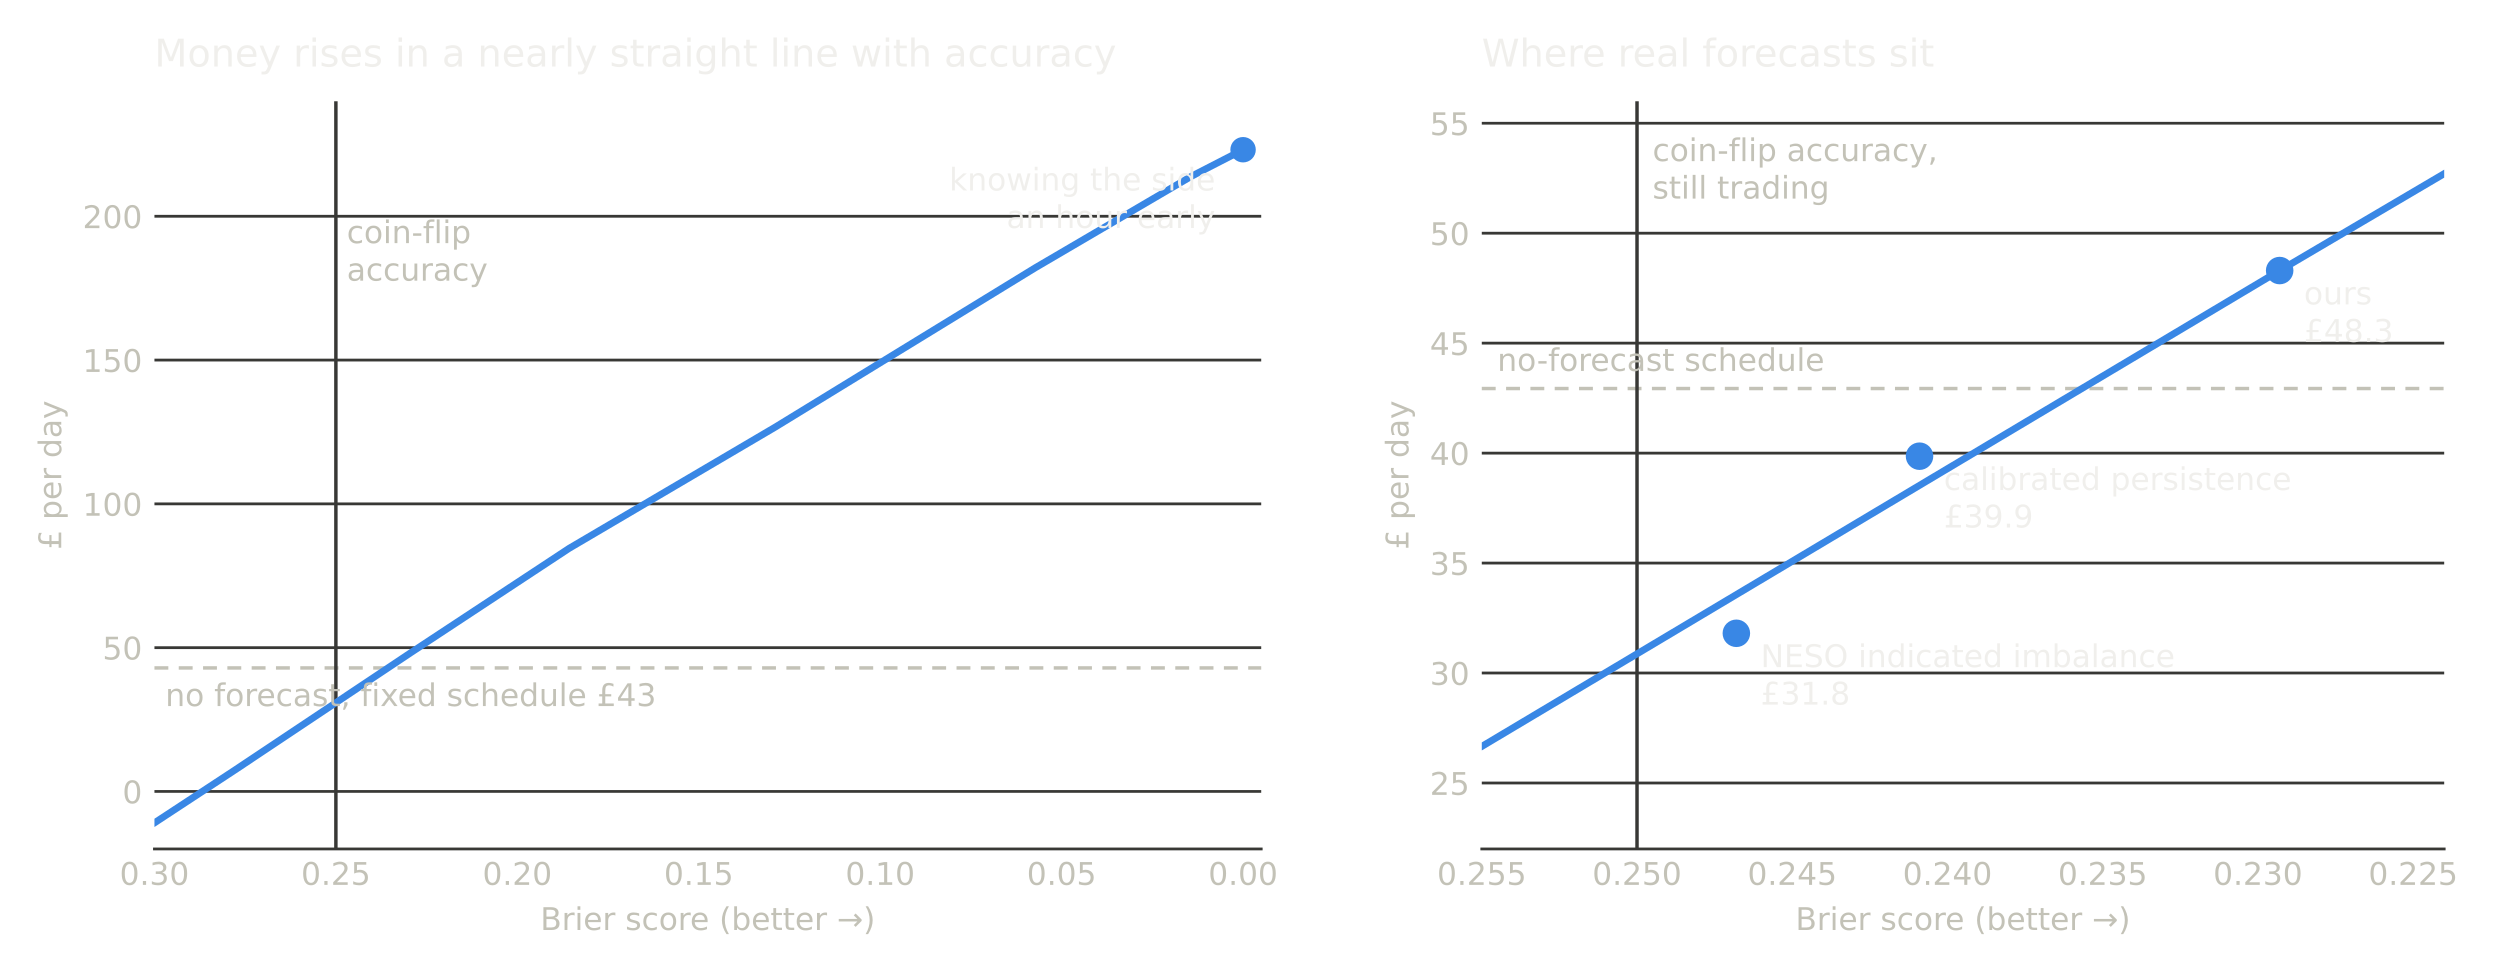
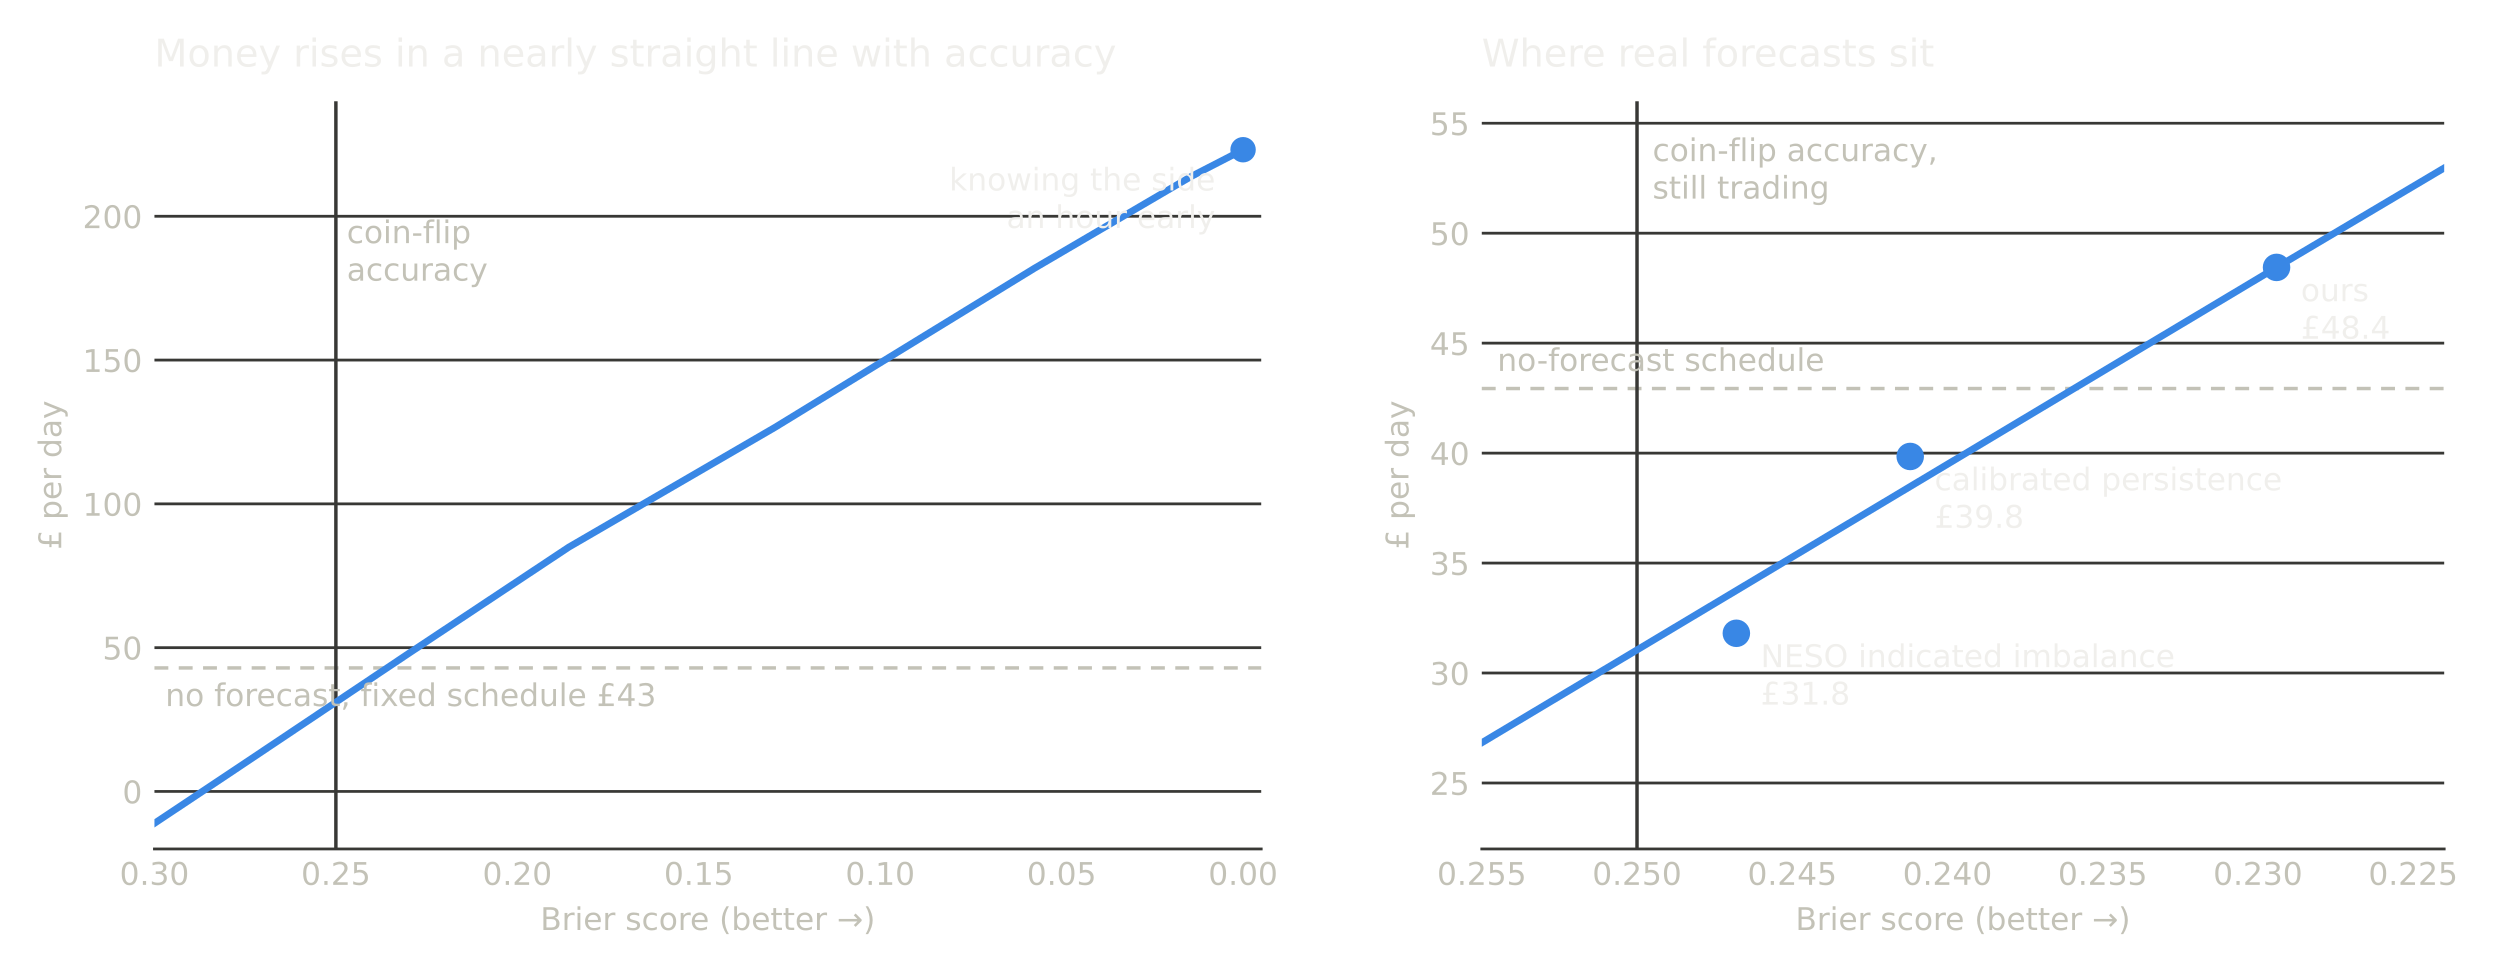
<svg xmlns="http://www.w3.org/2000/svg" xmlns:xlink="http://www.w3.org/1999/xlink" width="720pt" height="280.8pt" viewBox="0 0 720 280.8" version="1.1">
  <defs>
    <style type="text/css">*{stroke-linejoin: round; stroke-linecap: butt}</style>
  </defs>
  <g id="figure_1">
    <g id="patch_1">
      <path d="M 0 280.8  L 720 280.8  L 720 0  L 0 0  L 0 280.8  z " style="fill: none; opacity: 0" />
    </g>
    <g id="axes_1">
      <g id="patch_2">
        <path d="M 44.479 244.499  L 363.23 244.499  L 363.23 29.158  L 44.479 29.158  L 44.479 244.499  z " style="fill: none; opacity: 0" />
      </g>
      <g id="matplotlib.axis_1">
        <g id="xtick_1">
          <g id="line2d_1" />
          <g id="text_1">
            <text style="font-size: 9px; font-family: 'DejaVu Sans', sans-serif; text-anchor: middle; fill: #c3c2b7" x="358.004" y="254.837" transform="rotate(-0 358.0042 254.8372)">0.00</text>
          </g>
        </g>
        <g id="xtick_2">
          <g id="line2d_2" />
          <g id="text_2">
            <text style="font-size: 9px; font-family: 'DejaVu Sans', sans-serif; text-anchor: middle; fill: #c3c2b7" x="305.75" y="254.837" transform="rotate(-0 305.7501 254.8372)">0.05</text>
          </g>
        </g>
        <g id="xtick_3">
          <g id="line2d_3" />
          <g id="text_3">
            <text style="font-size: 9px; font-family: 'DejaVu Sans', sans-serif; text-anchor: middle; fill: #c3c2b7" x="253.496" y="254.837" transform="rotate(-0 253.496 254.8372)">0.10</text>
          </g>
        </g>
        <g id="xtick_4">
          <g id="line2d_4" />
          <g id="text_4">
            <text style="font-size: 9px; font-family: 'DejaVu Sans', sans-serif; text-anchor: middle; fill: #c3c2b7" x="201.242" y="254.837" transform="rotate(-0 201.2418 254.8372)">0.15</text>
          </g>
        </g>
        <g id="xtick_5">
          <g id="line2d_5" />
          <g id="text_5">
            <text style="font-size: 9px; font-family: 'DejaVu Sans', sans-serif; text-anchor: middle; fill: #c3c2b7" x="148.988" y="254.837" transform="rotate(-0 148.9877 254.8372)">0.20</text>
          </g>
        </g>
        <g id="xtick_6">
          <g id="line2d_6" />
          <g id="text_6">
            <text style="font-size: 9px; font-family: 'DejaVu Sans', sans-serif; text-anchor: middle; fill: #c3c2b7" x="96.734" y="254.837" transform="rotate(-0 96.73358 254.8372)">0.25</text>
          </g>
        </g>
        <g id="xtick_7">
          <g id="line2d_7" />
          <g id="text_7">
            <text style="font-size: 9px; font-family: 'DejaVu Sans', sans-serif; text-anchor: middle; fill: #c3c2b7" x="44.479" y="254.837" transform="rotate(-0 44.47945 254.8372)">0.30</text>
          </g>
        </g>
        <g id="text_8">
          <text style="font-size: 9px; font-family: 'DejaVu Sans', sans-serif; text-anchor: middle; fill: #c3c2b7" x="203.855" y="267.838" transform="rotate(-0 203.8545 267.8379)">Brier score  (better →)</text>
        </g>
      </g>
      <g id="matplotlib.axis_2">
        <g id="ytick_1">
          <g id="line2d_8">
-             <path d="M 44.479 227.935  L 363.23 227.935  " clip-path="url(#pa3566c4ed9)" style="fill: none; stroke: #383835; stroke-width: 0.8; stroke-linecap: square" />
+             <path d="M 44.479 227.935  L 363.23 227.935  " clip-path="url(#pe7d0222ab9)" style="fill: none; stroke: #383835; stroke-width: 0.8; stroke-linecap: square" />
          </g>
          <g id="line2d_9" />
          <g id="text_9">
            <text style="font-size: 9px; font-family: 'DejaVu Sans', sans-serif; text-anchor: end; fill: #c3c2b7" x="40.979" y="231.354" transform="rotate(-0 40.97945 231.3535)">0</text>
          </g>
        </g>
        <g id="ytick_2">
          <g id="line2d_10">
-             <path d="M 44.479 186.523  L 363.23 186.523  " clip-path="url(#pa3566c4ed9)" style="fill: none; stroke: #383835; stroke-width: 0.8; stroke-linecap: square" />
+             <path d="M 44.479 186.523  L 363.23 186.523  " clip-path="url(#pe7d0222ab9)" style="fill: none; stroke: #383835; stroke-width: 0.8; stroke-linecap: square" />
          </g>
          <g id="line2d_11" />
          <g id="text_10">
            <text style="font-size: 9px; font-family: 'DejaVu Sans', sans-serif; text-anchor: end; fill: #c3c2b7" x="40.979" y="189.942" transform="rotate(-0 40.97945 189.9418)">50</text>
          </g>
        </g>
        <g id="ytick_3">
          <g id="line2d_12">
-             <path d="M 44.479 145.111  L 363.23 145.111  " clip-path="url(#pa3566c4ed9)" style="fill: none; stroke: #383835; stroke-width: 0.8; stroke-linecap: square" />
+             <path d="M 44.479 145.111  L 363.23 145.111  " clip-path="url(#pe7d0222ab9)" style="fill: none; stroke: #383835; stroke-width: 0.8; stroke-linecap: square" />
          </g>
          <g id="line2d_13" />
          <g id="text_11">
            <text style="font-size: 9px; font-family: 'DejaVu Sans', sans-serif; text-anchor: end; fill: #c3c2b7" x="40.979" y="148.53" transform="rotate(-0 40.97945 148.5301)">100</text>
          </g>
        </g>
        <g id="ytick_4">
          <g id="line2d_14">
-             <path d="M 44.479 103.699  L 363.23 103.699  " clip-path="url(#pa3566c4ed9)" style="fill: none; stroke: #383835; stroke-width: 0.8; stroke-linecap: square" />
+             <path d="M 44.479 103.699  L 363.23 103.699  " clip-path="url(#pe7d0222ab9)" style="fill: none; stroke: #383835; stroke-width: 0.8; stroke-linecap: square" />
          </g>
          <g id="line2d_15" />
          <g id="text_12">
            <text style="font-size: 9px; font-family: 'DejaVu Sans', sans-serif; text-anchor: end; fill: #c3c2b7" x="40.979" y="107.118" transform="rotate(-0 40.97945 107.1183)">150</text>
          </g>
        </g>
        <g id="ytick_5">
          <g id="line2d_16">
-             <path d="M 44.479 62.288  L 363.23 62.288  " clip-path="url(#pa3566c4ed9)" style="fill: none; stroke: #383835; stroke-width: 0.8; stroke-linecap: square" />
+             <path d="M 44.479 62.288  L 363.23 62.288  " clip-path="url(#pe7d0222ab9)" style="fill: none; stroke: #383835; stroke-width: 0.8; stroke-linecap: square" />
          </g>
          <g id="line2d_17" />
          <g id="text_13">
            <text style="font-size: 9px; font-family: 'DejaVu Sans', sans-serif; text-anchor: end; fill: #c3c2b7" x="40.979" y="65.707" transform="rotate(-0 40.97945 65.70661)">200</text>
          </g>
        </g>
        <g id="text_14">
          <text style="font-size: 9px; font-family: 'DejaVu Sans', sans-serif; text-anchor: middle; fill: #c3c2b7" x="17.639" y="136.829" transform="rotate(-90 17.63859 136.8288)">£ per day</text>
        </g>
      </g>
      <g id="line2d_18">
-         <path d="M 44.479 192.373  L 363.23 192.373  " clip-path="url(#pa3566c4ed9)" style="fill: none; stroke-dasharray: 4,3; stroke-dashoffset: 0; stroke: #c3c2b7" />
+         <path d="M 44.479 192.373  L 363.23 192.373  " clip-path="url(#pe7d0222ab9)" style="fill: none; stroke-dasharray: 4,3; stroke-dashoffset: 0; stroke: #c3c2b7" />
      </g>
      <g id="line2d_19">
-         <path d="M 96.734 244.499  L 96.734 29.158  " clip-path="url(#pa3566c4ed9)" style="fill: none; stroke: #383835; stroke-linecap: square" />
+         <path d="M 96.734 244.499  L 96.734 29.158  " clip-path="url(#pe7d0222ab9)" style="fill: none; stroke: #383835; stroke-linecap: square" />
      </g>
      <g id="line2d_20">
-         <path d="M 358.004 43.12  L 343.06 50.802  L 298.121 77.144  L 223.189 123.054  L 163.932 157.91  L 118.367 187.93  L 68.098 221.473  L -1 266.859  " clip-path="url(#pa3566c4ed9)" style="fill: none; stroke: #3987e5; stroke-width: 2; stroke-linecap: round" />
+         <path d="M 358.004 43.12  L 343.06 50.817  L 298.016 77.206  L 223.189 123.081  L 163.828 157.568  L 118.262 187.811  L 67.889 221.517  L -1 267.427  " clip-path="url(#pe7d0222ab9)" style="fill: none; stroke: #3987e5; stroke-width: 2; stroke-linecap: round" />
      </g>
      <g id="patch_3">
        <path d="M 44.479 244.499  L 363.23 244.499  " style="fill: none; stroke: #383835; stroke-width: 0.8; stroke-linejoin: miter; stroke-linecap: square" />
      </g>
      <g id="PathCollection_1">
        <defs>
-           <path id="m0a0bc03259" d="M 0 3.162  C 0.839 3.162 1.643 2.829 2.236 2.236  C 2.829 1.643 3.162 0.839 3.162 0  C 3.162 -0.839 2.829 -1.643 2.236 -2.236  C 1.643 -2.829 0.839 -3.162 0 -3.162  C -0.839 -3.162 -1.643 -2.829 -2.236 -2.236  C -2.829 -1.643 -3.162 -0.839 -3.162 0  C -3.162 0.839 -2.829 1.643 -2.236 2.236  C -1.643 2.829 -0.839 3.162 0 3.162  z " style="stroke: #3987e5" />
+           <path id="m4803f43572" d="M 0 3.162  C 0.839 3.162 1.643 2.829 2.236 2.236  C 2.829 1.643 3.162 0.839 3.162 0  C 3.162 -0.839 2.829 -1.643 2.236 -2.236  C 1.643 -2.829 0.839 -3.162 0 -3.162  C -0.839 -3.162 -1.643 -2.829 -2.236 -2.236  C -2.829 -1.643 -3.162 -0.839 -3.162 0  C -3.162 0.839 -2.829 1.643 -2.236 2.236  C -1.643 2.829 -0.839 3.162 0 3.162  z " style="stroke: #3987e5" />
        </defs>
-         <g clip-path="url(#pa3566c4ed9)">
-           <use xlink:href="#m0a0bc03259" x="358.004" y="43.12" style="fill: #3987e5; stroke: #3987e5" />
+         <g clip-path="url(#pe7d0222ab9)">
+           <use xlink:href="#m4803f43572" x="358.004" y="43.12" style="fill: #3987e5; stroke: #3987e5" />
        </g>
      </g>
      <g id="text_15">
        <text style="font-size: 9px; font-family: 'DejaVu Sans', sans-serif; fill: #f0efec" transform="translate(273.3734 54.85972)">knowing the side</text>
        <text style="font-size: 9px; font-family: 'DejaVu Sans', sans-serif; fill: #f0efec" transform="translate(289.8701 65.66218)">an hour early</text>
      </g>
      <g id="text_16">
        <text style="font-size: 9px; font-family: 'DejaVu Sans', sans-serif; text-anchor: start; fill: #c3c2b7" x="47.615" y="203.353" transform="rotate(-0 47.6147 203.353)">no forecast, fixed schedule £43</text>
      </g>
      <g id="text_17">
        <text style="font-size: 9px; font-family: 'DejaVu Sans', sans-serif; fill: #c3c2b7" transform="translate(99.86883 70.02714)">coin-flip</text>
        <text style="font-size: 9px; font-family: 'DejaVu Sans', sans-serif; fill: #c3c2b7" transform="translate(99.86883 80.8289)">accuracy</text>
      </g>
      <g id="text_18">
        <text style="font-size: 11px; font-family: 'DejaVu Sans', sans-serif; text-anchor: start; fill: #f0efec" x="44.479" y="19.158" transform="rotate(-0 44.47945 19.15828)">Money rises in a nearly straight line with accuracy</text>
      </g>
    </g>
    <g id="axes_2">
      <g id="patch_4">
        <path d="M 426.754 244.499  L 703.928 244.499  L 703.928 29.158  L 426.754 29.158  L 426.754 244.499  z " style="fill: none; opacity: 0" />
      </g>
      <g id="matplotlib.axis_3">
        <g id="xtick_8">
          <g id="line2d_21" />
          <g id="text_19">
            <text style="font-size: 9px; font-family: 'DejaVu Sans', sans-serif; text-anchor: middle; fill: #c3c2b7" x="694.987" y="254.837" transform="rotate(-0 694.9872 254.8372)">0.225</text>
          </g>
        </g>
        <g id="xtick_9">
          <g id="line2d_22" />
          <g id="text_20">
            <text style="font-size: 9px; font-family: 'DejaVu Sans', sans-serif; text-anchor: middle; fill: #c3c2b7" x="650.282" y="254.837" transform="rotate(-0 650.2817 254.8372)">0.230</text>
          </g>
        </g>
        <g id="xtick_10">
          <g id="line2d_23" />
          <g id="text_21">
            <text style="font-size: 9px; font-family: 'DejaVu Sans', sans-serif; text-anchor: middle; fill: #c3c2b7" x="605.576" y="254.837" transform="rotate(-0 605.5763 254.8372)">0.235</text>
          </g>
        </g>
        <g id="xtick_11">
          <g id="line2d_24" />
          <g id="text_22">
            <text style="font-size: 9px; font-family: 'DejaVu Sans', sans-serif; text-anchor: middle; fill: #c3c2b7" x="560.871" y="254.837" transform="rotate(-0 560.8708 254.8372)">0.240</text>
          </g>
        </g>
        <g id="xtick_12">
          <g id="line2d_25" />
          <g id="text_23">
            <text style="font-size: 9px; font-family: 'DejaVu Sans', sans-serif; text-anchor: middle; fill: #c3c2b7" x="516.165" y="254.837" transform="rotate(-0 516.1653 254.8372)">0.245</text>
          </g>
        </g>
        <g id="xtick_13">
          <g id="line2d_26" />
          <g id="text_24">
            <text style="font-size: 9px; font-family: 'DejaVu Sans', sans-serif; text-anchor: middle; fill: #c3c2b7" x="471.46" y="254.837" transform="rotate(-0 471.4598 254.8372)">0.250</text>
          </g>
        </g>
        <g id="xtick_14">
          <g id="line2d_27" />
          <g id="text_25">
            <text style="font-size: 9px; font-family: 'DejaVu Sans', sans-serif; text-anchor: middle; fill: #c3c2b7" x="426.754" y="254.837" transform="rotate(-0 426.7543 254.8372)">0.255</text>
          </g>
        </g>
        <g id="text_26">
          <text style="font-size: 9px; font-family: 'DejaVu Sans', sans-serif; text-anchor: middle; fill: #c3c2b7" x="565.341" y="267.838" transform="rotate(-0 565.3413 267.8379)">Brier score  (better →)</text>
        </g>
      </g>
      <g id="matplotlib.axis_4">
        <g id="ytick_6">
          <g id="line2d_28">
-             <path d="M 426.754 225.499  L 703.928 225.499  " clip-path="url(#p7b1091128e)" style="fill: none; stroke: #383835; stroke-width: 0.8; stroke-linecap: square" />
+             <path d="M 426.754 225.499  L 703.928 225.499  " clip-path="url(#p765f8ba780)" style="fill: none; stroke: #383835; stroke-width: 0.8; stroke-linecap: square" />
          </g>
          <g id="line2d_29" />
          <g id="text_27">
            <text style="font-size: 9px; font-family: 'DejaVu Sans', sans-serif; text-anchor: end; fill: #c3c2b7" x="423.254" y="228.918" transform="rotate(-0 423.2543 228.9176)">25</text>
          </g>
        </g>
        <g id="ytick_7">
          <g id="line2d_30">
-             <path d="M 426.754 193.831  L 703.928 193.831  " clip-path="url(#p7b1091128e)" style="fill: none; stroke: #383835; stroke-width: 0.8; stroke-linecap: square" />
+             <path d="M 426.754 193.831  L 703.928 193.831  " clip-path="url(#p765f8ba780)" style="fill: none; stroke: #383835; stroke-width: 0.8; stroke-linecap: square" />
          </g>
          <g id="line2d_31" />
          <g id="text_28">
            <text style="font-size: 9px; font-family: 'DejaVu Sans', sans-serif; text-anchor: end; fill: #c3c2b7" x="423.254" y="197.25" transform="rotate(-0 423.2543 197.2498)">30</text>
          </g>
        </g>
        <g id="ytick_8">
          <g id="line2d_32">
-             <path d="M 426.754 162.163  L 703.928 162.163  " clip-path="url(#p7b1091128e)" style="fill: none; stroke: #383835; stroke-width: 0.8; stroke-linecap: square" />
+             <path d="M 426.754 162.163  L 703.928 162.163  " clip-path="url(#p765f8ba780)" style="fill: none; stroke: #383835; stroke-width: 0.8; stroke-linecap: square" />
          </g>
          <g id="line2d_33" />
          <g id="text_29">
            <text style="font-size: 9px; font-family: 'DejaVu Sans', sans-serif; text-anchor: end; fill: #c3c2b7" x="423.254" y="165.582" transform="rotate(-0 423.2543 165.582)">35</text>
          </g>
        </g>
        <g id="ytick_9">
          <g id="line2d_34">
-             <path d="M 426.754 130.495  L 703.928 130.495  " clip-path="url(#p7b1091128e)" style="fill: none; stroke: #383835; stroke-width: 0.8; stroke-linecap: square" />
+             <path d="M 426.754 130.495  L 703.928 130.495  " clip-path="url(#p765f8ba780)" style="fill: none; stroke: #383835; stroke-width: 0.8; stroke-linecap: square" />
          </g>
          <g id="line2d_35" />
          <g id="text_30">
            <text style="font-size: 9px; font-family: 'DejaVu Sans', sans-serif; text-anchor: end; fill: #c3c2b7" x="423.254" y="133.914" transform="rotate(-0 423.2543 133.9142)">40</text>
          </g>
        </g>
        <g id="ytick_10">
          <g id="line2d_36">
-             <path d="M 426.754 98.827  L 703.928 98.827  " clip-path="url(#p7b1091128e)" style="fill: none; stroke: #383835; stroke-width: 0.8; stroke-linecap: square" />
+             <path d="M 426.754 98.827  L 703.928 98.827  " clip-path="url(#p765f8ba780)" style="fill: none; stroke: #383835; stroke-width: 0.8; stroke-linecap: square" />
          </g>
          <g id="line2d_37" />
          <g id="text_31">
            <text style="font-size: 9px; font-family: 'DejaVu Sans', sans-serif; text-anchor: end; fill: #c3c2b7" x="423.254" y="102.246" transform="rotate(-0 423.2543 102.2464)">45</text>
          </g>
        </g>
        <g id="ytick_11">
          <g id="line2d_38">
-             <path d="M 426.754 67.16  L 703.928 67.16  " clip-path="url(#p7b1091128e)" style="fill: none; stroke: #383835; stroke-width: 0.8; stroke-linecap: square" />
+             <path d="M 426.754 67.16  L 703.928 67.16  " clip-path="url(#p765f8ba780)" style="fill: none; stroke: #383835; stroke-width: 0.8; stroke-linecap: square" />
          </g>
          <g id="line2d_39" />
          <g id="text_32">
            <text style="font-size: 9px; font-family: 'DejaVu Sans', sans-serif; text-anchor: end; fill: #c3c2b7" x="423.254" y="70.579" transform="rotate(-0 423.2543 70.57858)">50</text>
          </g>
        </g>
        <g id="ytick_12">
          <g id="line2d_40">
-             <path d="M 426.754 35.492  L 703.928 35.492  " clip-path="url(#p7b1091128e)" style="fill: none; stroke: #383835; stroke-width: 0.8; stroke-linecap: square" />
+             <path d="M 426.754 35.492  L 703.928 35.492  " clip-path="url(#p765f8ba780)" style="fill: none; stroke: #383835; stroke-width: 0.8; stroke-linecap: square" />
          </g>
          <g id="line2d_41" />
          <g id="text_33">
            <text style="font-size: 9px; font-family: 'DejaVu Sans', sans-serif; text-anchor: end; fill: #c3c2b7" x="423.254" y="38.911" transform="rotate(-0 423.2543 38.91079)">55</text>
          </g>
        </g>
        <g id="text_34">
          <text style="font-size: 9px; font-family: 'DejaVu Sans', sans-serif; text-anchor: middle; fill: #c3c2b7" x="405.64" y="136.829" transform="rotate(-90 405.6397 136.8288)">£ per day</text>
        </g>
      </g>
      <g id="line2d_42">
-         <path d="M 426.754 111.898  L 703.928 111.898  " clip-path="url(#p7b1091128e)" style="fill: none; stroke-dasharray: 4,3; stroke-dashoffset: 0; stroke: #c3c2b7" />
+         <path d="M 426.754 111.898  L 703.928 111.898  " clip-path="url(#p765f8ba780)" style="fill: none; stroke-dasharray: 4,3; stroke-dashoffset: 0; stroke: #c3c2b7" />
      </g>
      <g id="line2d_43">
-         <path d="M 471.46 244.499  L 471.46 29.158  " clip-path="url(#p7b1091128e)" style="fill: none; stroke: #383835; stroke-linecap: square" />
+         <path d="M 471.46 244.499  L 471.46 29.158  " clip-path="url(#p765f8ba780)" style="fill: none; stroke: #383835; stroke-linecap: square" />
      </g>
      <g id="line2d_44">
-         <path d="M 721 39.96  L 656.541 77.919  L 314.704 281.8  " clip-path="url(#p7b1091128e)" style="fill: none; stroke: #3987e5; stroke-width: 2; stroke-linecap: round" />
+         <path d="M 721 38.24  L 655.646 77.012  L 313.243 281.8  " clip-path="url(#p765f8ba780)" style="fill: none; stroke: #3987e5; stroke-width: 2; stroke-linecap: round" />
      </g>
      <g id="patch_5">
        <path d="M 426.754 244.499  L 703.928 244.499  " style="fill: none; stroke: #383835; stroke-width: 0.8; stroke-linejoin: miter; stroke-linecap: square" />
      </g>
      <g id="PathCollection_2">
        <defs>
-           <path id="m549dc964ef" d="M 0 3.464  C 0.919 3.464 1.8 3.099 2.449 2.449  C 3.099 1.8 3.464 0.919 3.464 0  C 3.464 -0.919 3.099 -1.8 2.449 -2.449  C 1.8 -3.099 0.919 -3.464 0 -3.464  C -0.919 -3.464 -1.8 -3.099 -2.449 -2.449  C -3.099 -1.8 -3.464 -0.919 -3.464 0  C -3.464 0.919 -3.099 1.8 -2.449 2.449  C -1.8 3.099 -0.919 3.464 0 3.464  z " style="stroke: #3987e5" />
+           <path id="m79be5d1f34" d="M 0 3.464  C 0.919 3.464 1.8 3.099 2.449 2.449  C 3.099 1.8 3.464 0.919 3.464 0  C 3.464 -0.919 3.099 -1.8 2.449 -2.449  C 1.8 -3.099 0.919 -3.464 0 -3.464  C -0.919 -3.464 -1.8 -3.099 -2.449 -2.449  C -3.099 -1.8 -3.464 -0.919 -3.464 0  C -3.464 0.919 -3.099 1.8 -2.449 2.449  C -1.8 3.099 -0.919 3.464 0 3.464  z " style="stroke: #3987e5" />
        </defs>
-         <g clip-path="url(#p7b1091128e)">
-           <use xlink:href="#m549dc964ef" x="656.541" y="77.919" style="fill: #3987e5; stroke: #3987e5" />
+         <g clip-path="url(#p765f8ba780)">
+           <use xlink:href="#m79be5d1f34" x="655.646" y="77.012" style="fill: #3987e5; stroke: #3987e5" />
        </g>
      </g>
      <g id="text_35">
-         <text style="font-size: 9px; font-family: 'DejaVu Sans', sans-serif; fill: #f0efec" transform="translate(663.5405 87.65786)">ours</text>
-         <text style="font-size: 9px; font-family: 'DejaVu Sans', sans-serif; fill: #f0efec" transform="translate(663.5405 98.45961)">£48.3</text>
+         <text style="font-size: 9px; font-family: 'DejaVu Sans', sans-serif; fill: #f0efec" transform="translate(662.6464 86.75089)">ours</text>
+         <text style="font-size: 9px; font-family: 'DejaVu Sans', sans-serif; fill: #f0efec" transform="translate(662.6464 97.55265)">£48.4</text>
      </g>
      <g id="PathCollection_3">
-         <g clip-path="url(#p7b1091128e)">
-           <use xlink:href="#m549dc964ef" x="552.824" y="131.384" style="fill: #3987e5; stroke: #3987e5" />
+         <g clip-path="url(#p765f8ba780)">
+           <use xlink:href="#m79be5d1f34" x="550.141" y="131.462" style="fill: #3987e5; stroke: #3987e5" />
        </g>
      </g>
      <g id="text_36">
-         <text style="font-size: 9px; font-family: 'DejaVu Sans', sans-serif; fill: #f0efec" transform="translate(559.8238 141.1239)">calibrated persistence</text>
-         <text style="font-size: 9px; font-family: 'DejaVu Sans', sans-serif; fill: #f0efec" transform="translate(559.8238 151.9257)">£39.9</text>
+         <text style="font-size: 9px; font-family: 'DejaVu Sans', sans-serif; fill: #f0efec" transform="translate(557.1414 141.2012)">calibrated persistence</text>
+         <text style="font-size: 9px; font-family: 'DejaVu Sans', sans-serif; fill: #f0efec" transform="translate(557.1414 152.003)">£39.8</text>
      </g>
      <g id="PathCollection_4">
-         <g clip-path="url(#p7b1091128e)">
-           <use xlink:href="#m549dc964ef" x="500.071" y="182.388" style="fill: #3987e5; stroke: #3987e5" />
+         <g clip-path="url(#p765f8ba780)">
+           <use xlink:href="#m79be5d1f34" x="500.071" y="182.388" style="fill: #3987e5; stroke: #3987e5" />
        </g>
      </g>
      <g id="text_37">
        <text style="font-size: 9px; font-family: 'DejaVu Sans', sans-serif; fill: #f0efec" transform="translate(507.0713 192.1275)">NESO indicated imbalance</text>
        <text style="font-size: 9px; font-family: 'DejaVu Sans', sans-serif; fill: #f0efec" transform="translate(507.0713 202.9292)">£31.8</text>
      </g>
      <g id="text_38">
        <text style="font-size: 9px; font-family: 'DejaVu Sans', sans-serif; fill: #c3c2b7" transform="translate(475.9303 46.39809)">coin-flip accuracy,</text>
        <text style="font-size: 9px; font-family: 'DejaVu Sans', sans-serif; fill: #c3c2b7" transform="translate(475.9303 57.20055)">still trading</text>
      </g>
      <g id="text_39">
        <text style="font-size: 9px; font-family: 'DejaVu Sans', sans-serif; text-anchor: start; fill: #c3c2b7" x="431.225" y="106.831" transform="rotate(-0 431.2248 106.8312)">no-forecast schedule</text>
      </g>
      <g id="text_40">
        <text style="font-size: 11px; font-family: 'DejaVu Sans', sans-serif; text-anchor: start; fill: #f0efec" x="426.754" y="19.158" transform="rotate(-0 426.7543 19.15828)">Where real forecasts sit</text>
      </g>
    </g>
  </g>
  <defs>
-     <clipPath id="pa3566c4ed9">
+     <clipPath id="pe7d0222ab9">
      <rect x="44.479" y="29.158" width="318.75" height="215.341" />
    </clipPath>
-     <clipPath id="p7b1091128e">
+     <clipPath id="p765f8ba780">
      <rect x="426.754" y="29.158" width="277.174" height="215.341" />
    </clipPath>
  </defs>
</svg>
